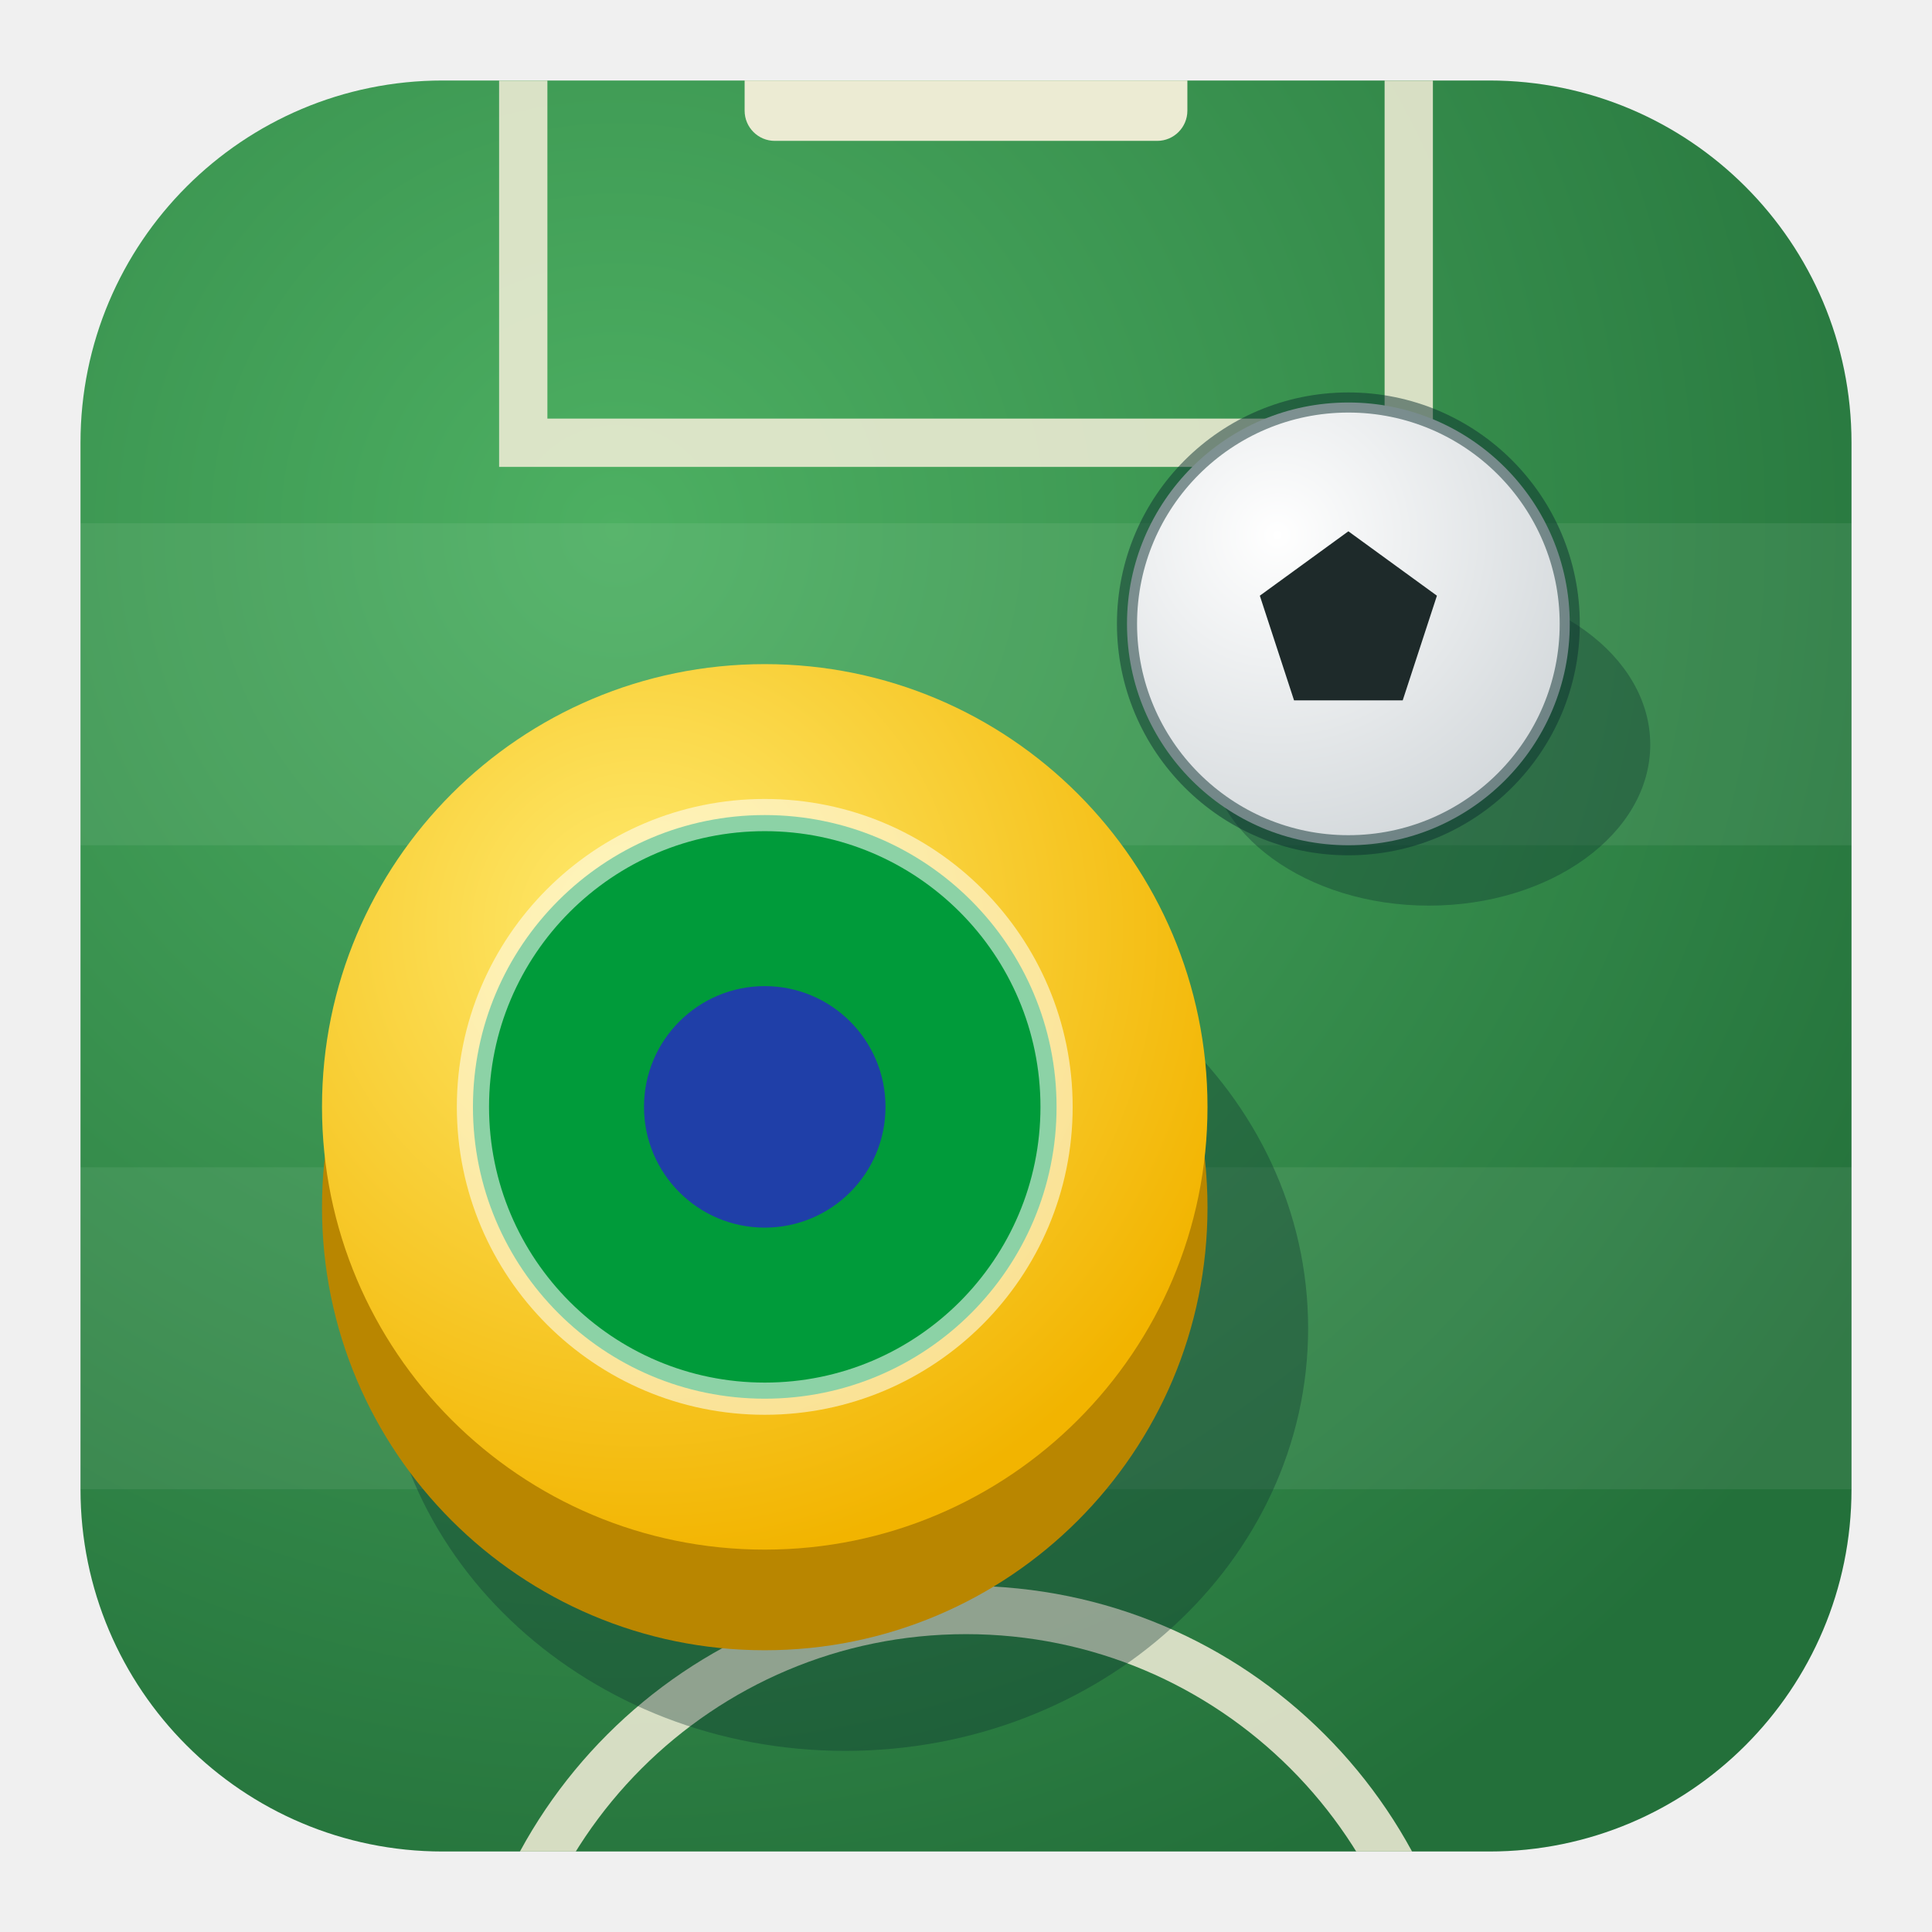
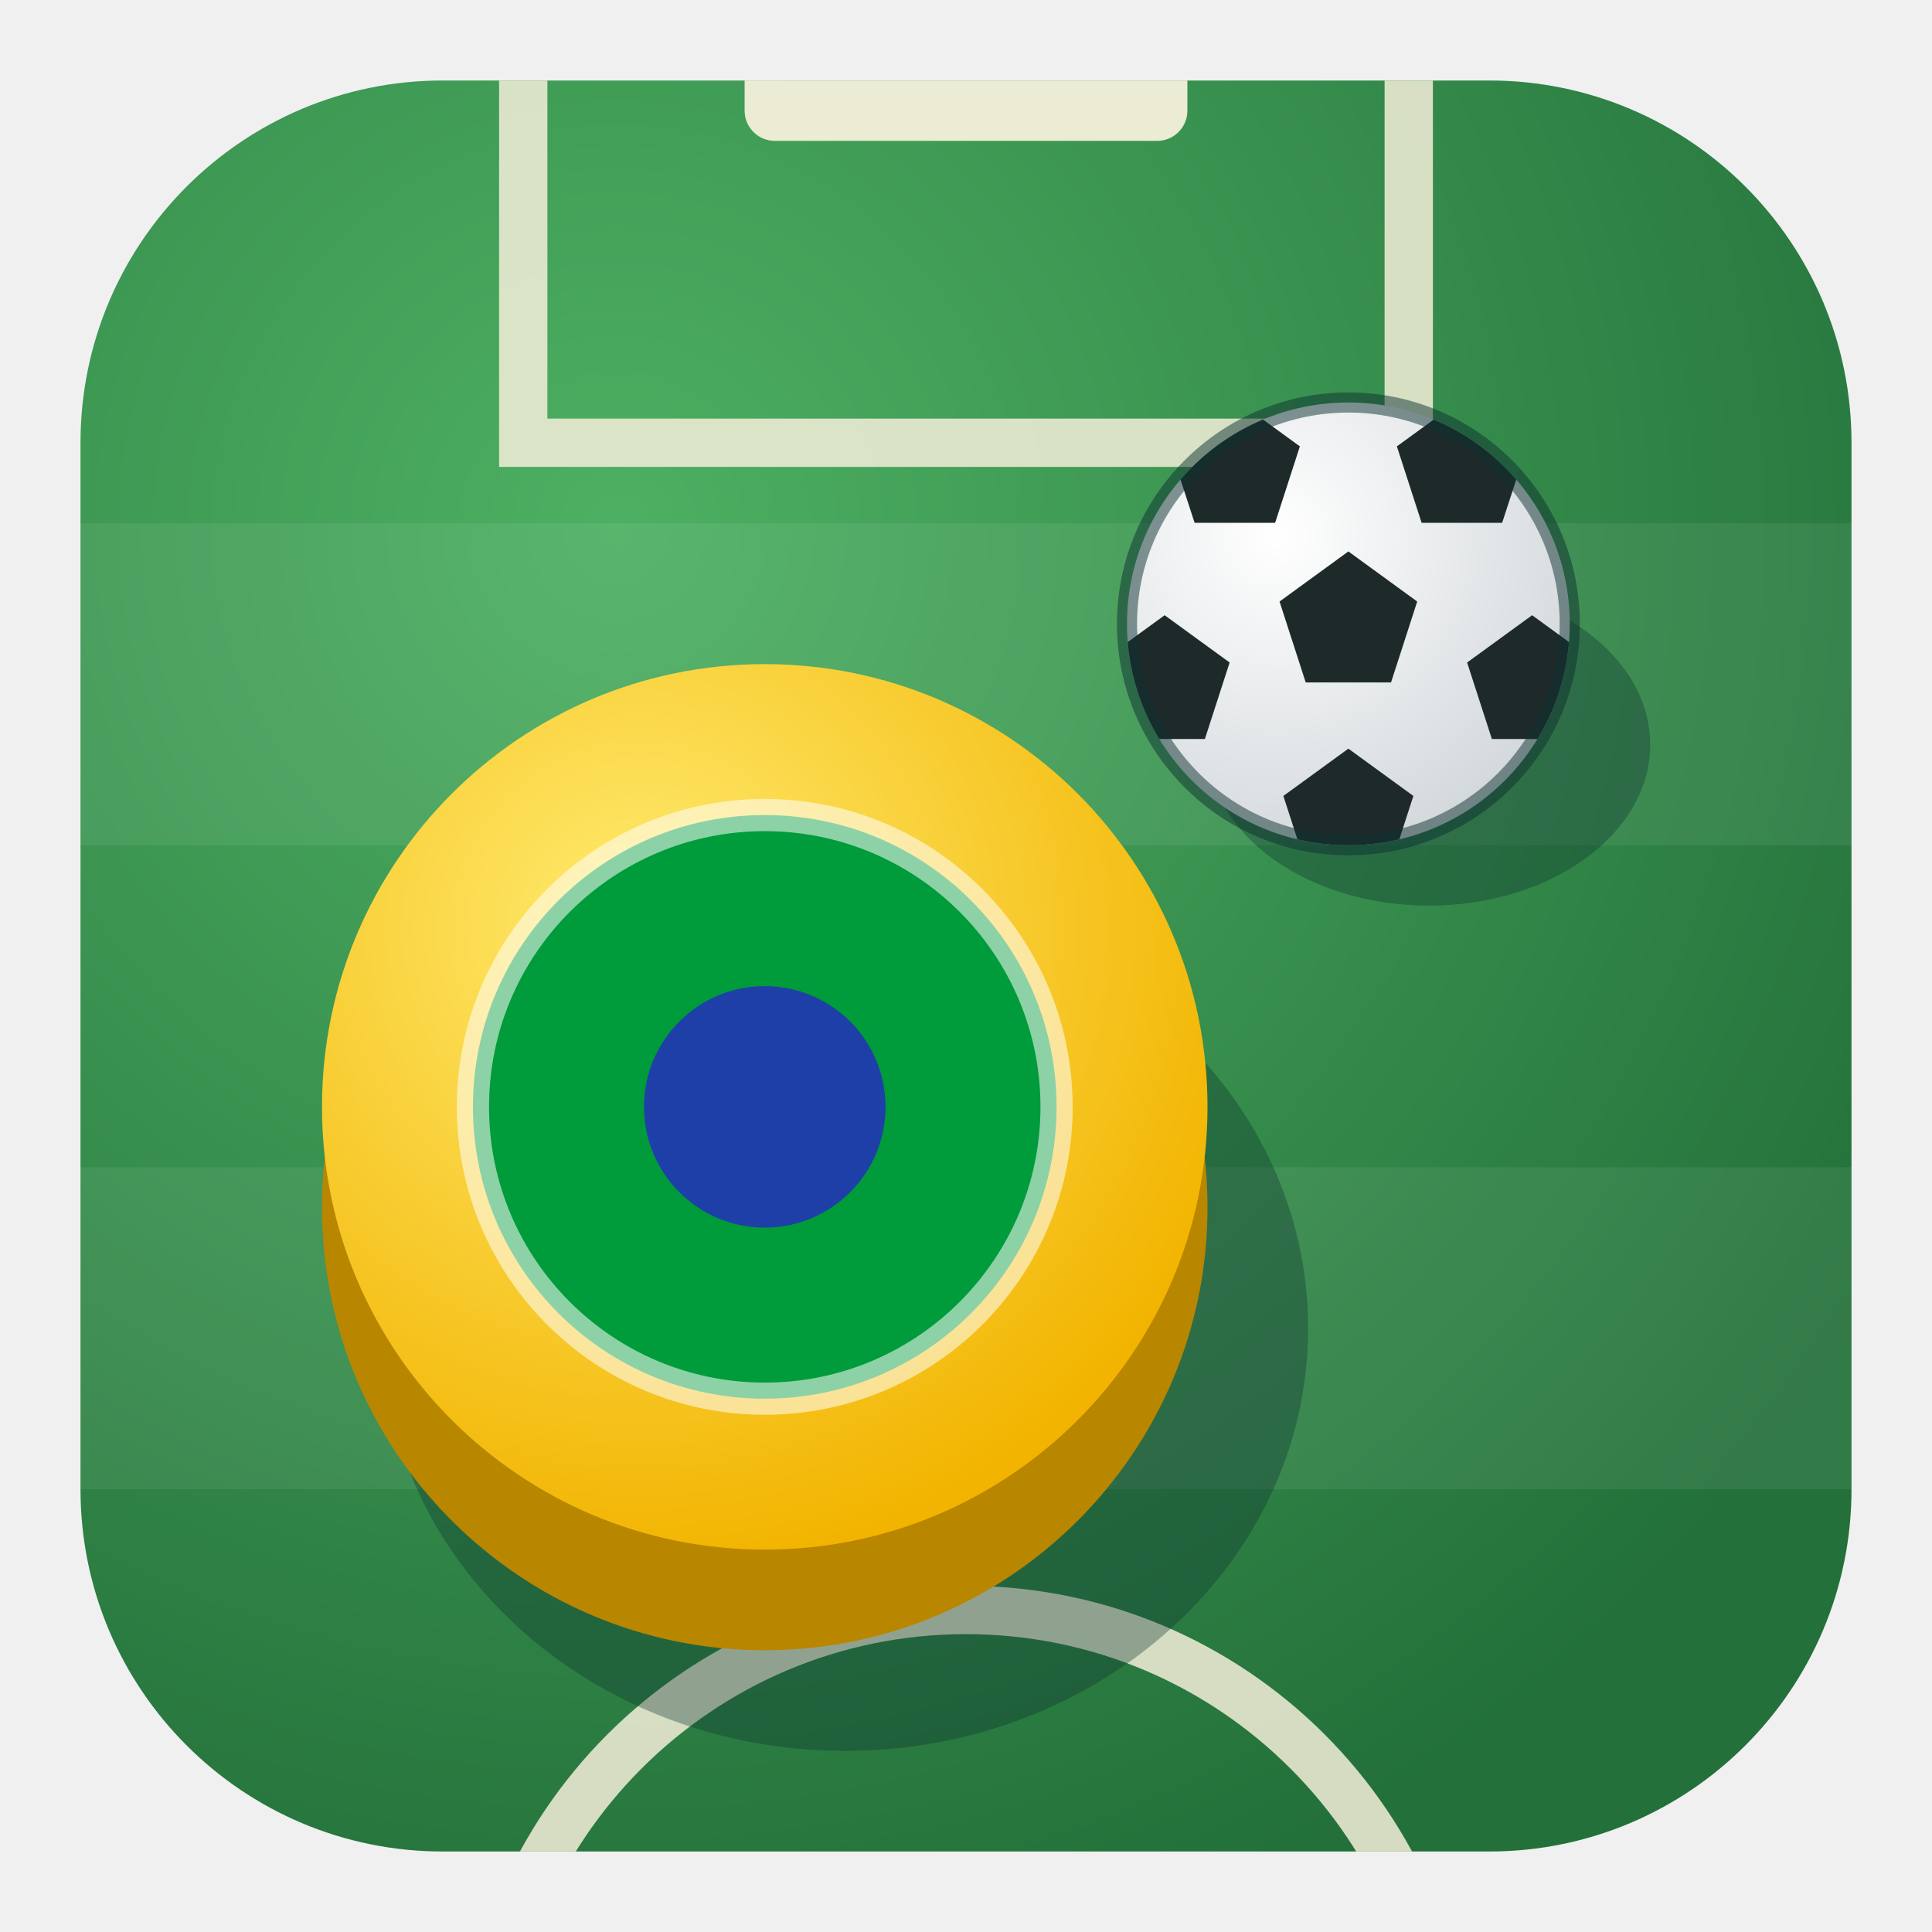
<svg xmlns="http://www.w3.org/2000/svg" viewBox="0 0 96 96">
  <defs>
    <radialGradient id="felt" cx="30%" cy="25%" r="85%">
      <stop offset="0" stop-color="#4DB062" />
      <stop offset="1" stop-color="#23703A" />
    </radialGradient>
    <radialGradient id="top" cx="36%" cy="30%" r="72%">
      <stop offset="0" stop-color="#FFEB70" />
      <stop offset="1" stop-color="#F2B400" />
    </radialGradient>
    <radialGradient id="ball" cx="34%" cy="30%" r="75%">
      <stop offset="0" stop-color="#FFFFFF" />
      <stop offset="1" stop-color="#D3D8DB" />
    </radialGradient>
    <clipPath id="pitch">
      <rect x="4" y="4" width="88" height="88" rx="18" />
    </clipPath>
  </defs>
  <rect x="4" y="4" width="88" height="88" rx="18" fill="url(#felt)" />
  <g clip-path="url(#pitch)">
    <rect x="0" y="26" width="96" height="16" fill="#FFFFFF" opacity=".07" />
    <rect x="0" y="58" width="96" height="16" fill="#FFFFFF" opacity=".07" />
    <path d="M26 4v18h44V4" fill="none" stroke="#F4EFD9" stroke-width="2.4" opacity=".85" />
    <rect x="37" y="0" width="22" height="7" rx="1.5" fill="#F4EFD9" opacity=".95" />
    <circle cx="48" cy="104" r="24" fill="none" stroke="#F4EFD9" stroke-width="2.4" opacity=".85" />
  </g>
  <ellipse cx="42" cy="66" rx="23" ry="21" fill="#0B302F" opacity=".35" />
  <circle cx="38" cy="60" r="22" fill="#B98600" />
  <circle cx="38" cy="55" r="22" fill="url(#top)" />
  <circle cx="38" cy="55" r="14.5" fill="#009B3A" />
  <circle cx="38" cy="55" r="14.5" fill="none" stroke="#FFFFFF" stroke-width="1.6" opacity=".55" />
  <circle cx="38" cy="55" r="6" fill="#1F3FA8" />
  <ellipse cx="71" cy="37" rx="11" ry="8" fill="#0B302F" opacity=".35" />
  <circle cx="67" cy="31" r="11" fill="url(#ball)" />
-   <path d="M67 26.4l4.4 3.2-1.7 5.2h-5.4l-1.7-5.2z" fill="#1E2A2A" />
+   <clipPath id="ballEdge">
+     <circle cx="67" cy="31" r="11" />
+   </clipPath>
+   <g fill="#1E2A2A" clip-path="url(#ballEdge)">
+     <path d="M67.00 27.40 L70.42 29.89 L69.12 33.91 L64.88 33.91 L63.58 29.89Z" />
+     <path d="M70.64 25.98 L69.41 22.18 L72.64 19.83 L75.88 22.18 L74.64 25.98Z M72.90 32.92 L76.13 30.57 L79.36 32.92 L78.13 36.72 L74.13 36.72Z M67.00 37.20 L70.23 39.55 L69.00 43.35 L65.00 43.35 L63.77 39.55Z M61.10 32.92 L59.87 36.72 L55.87 36.72 L54.64 32.92 L57.87 30.57Z M63.36 25.98 L59.36 25.98 L58.12 22.18 L61.36 19.83 L64.59 22.18Z" />
+   </g>
  <circle cx="67" cy="31" r="11" fill="none" stroke="#0B302F" stroke-width="1" opacity=".5" />
</svg>
